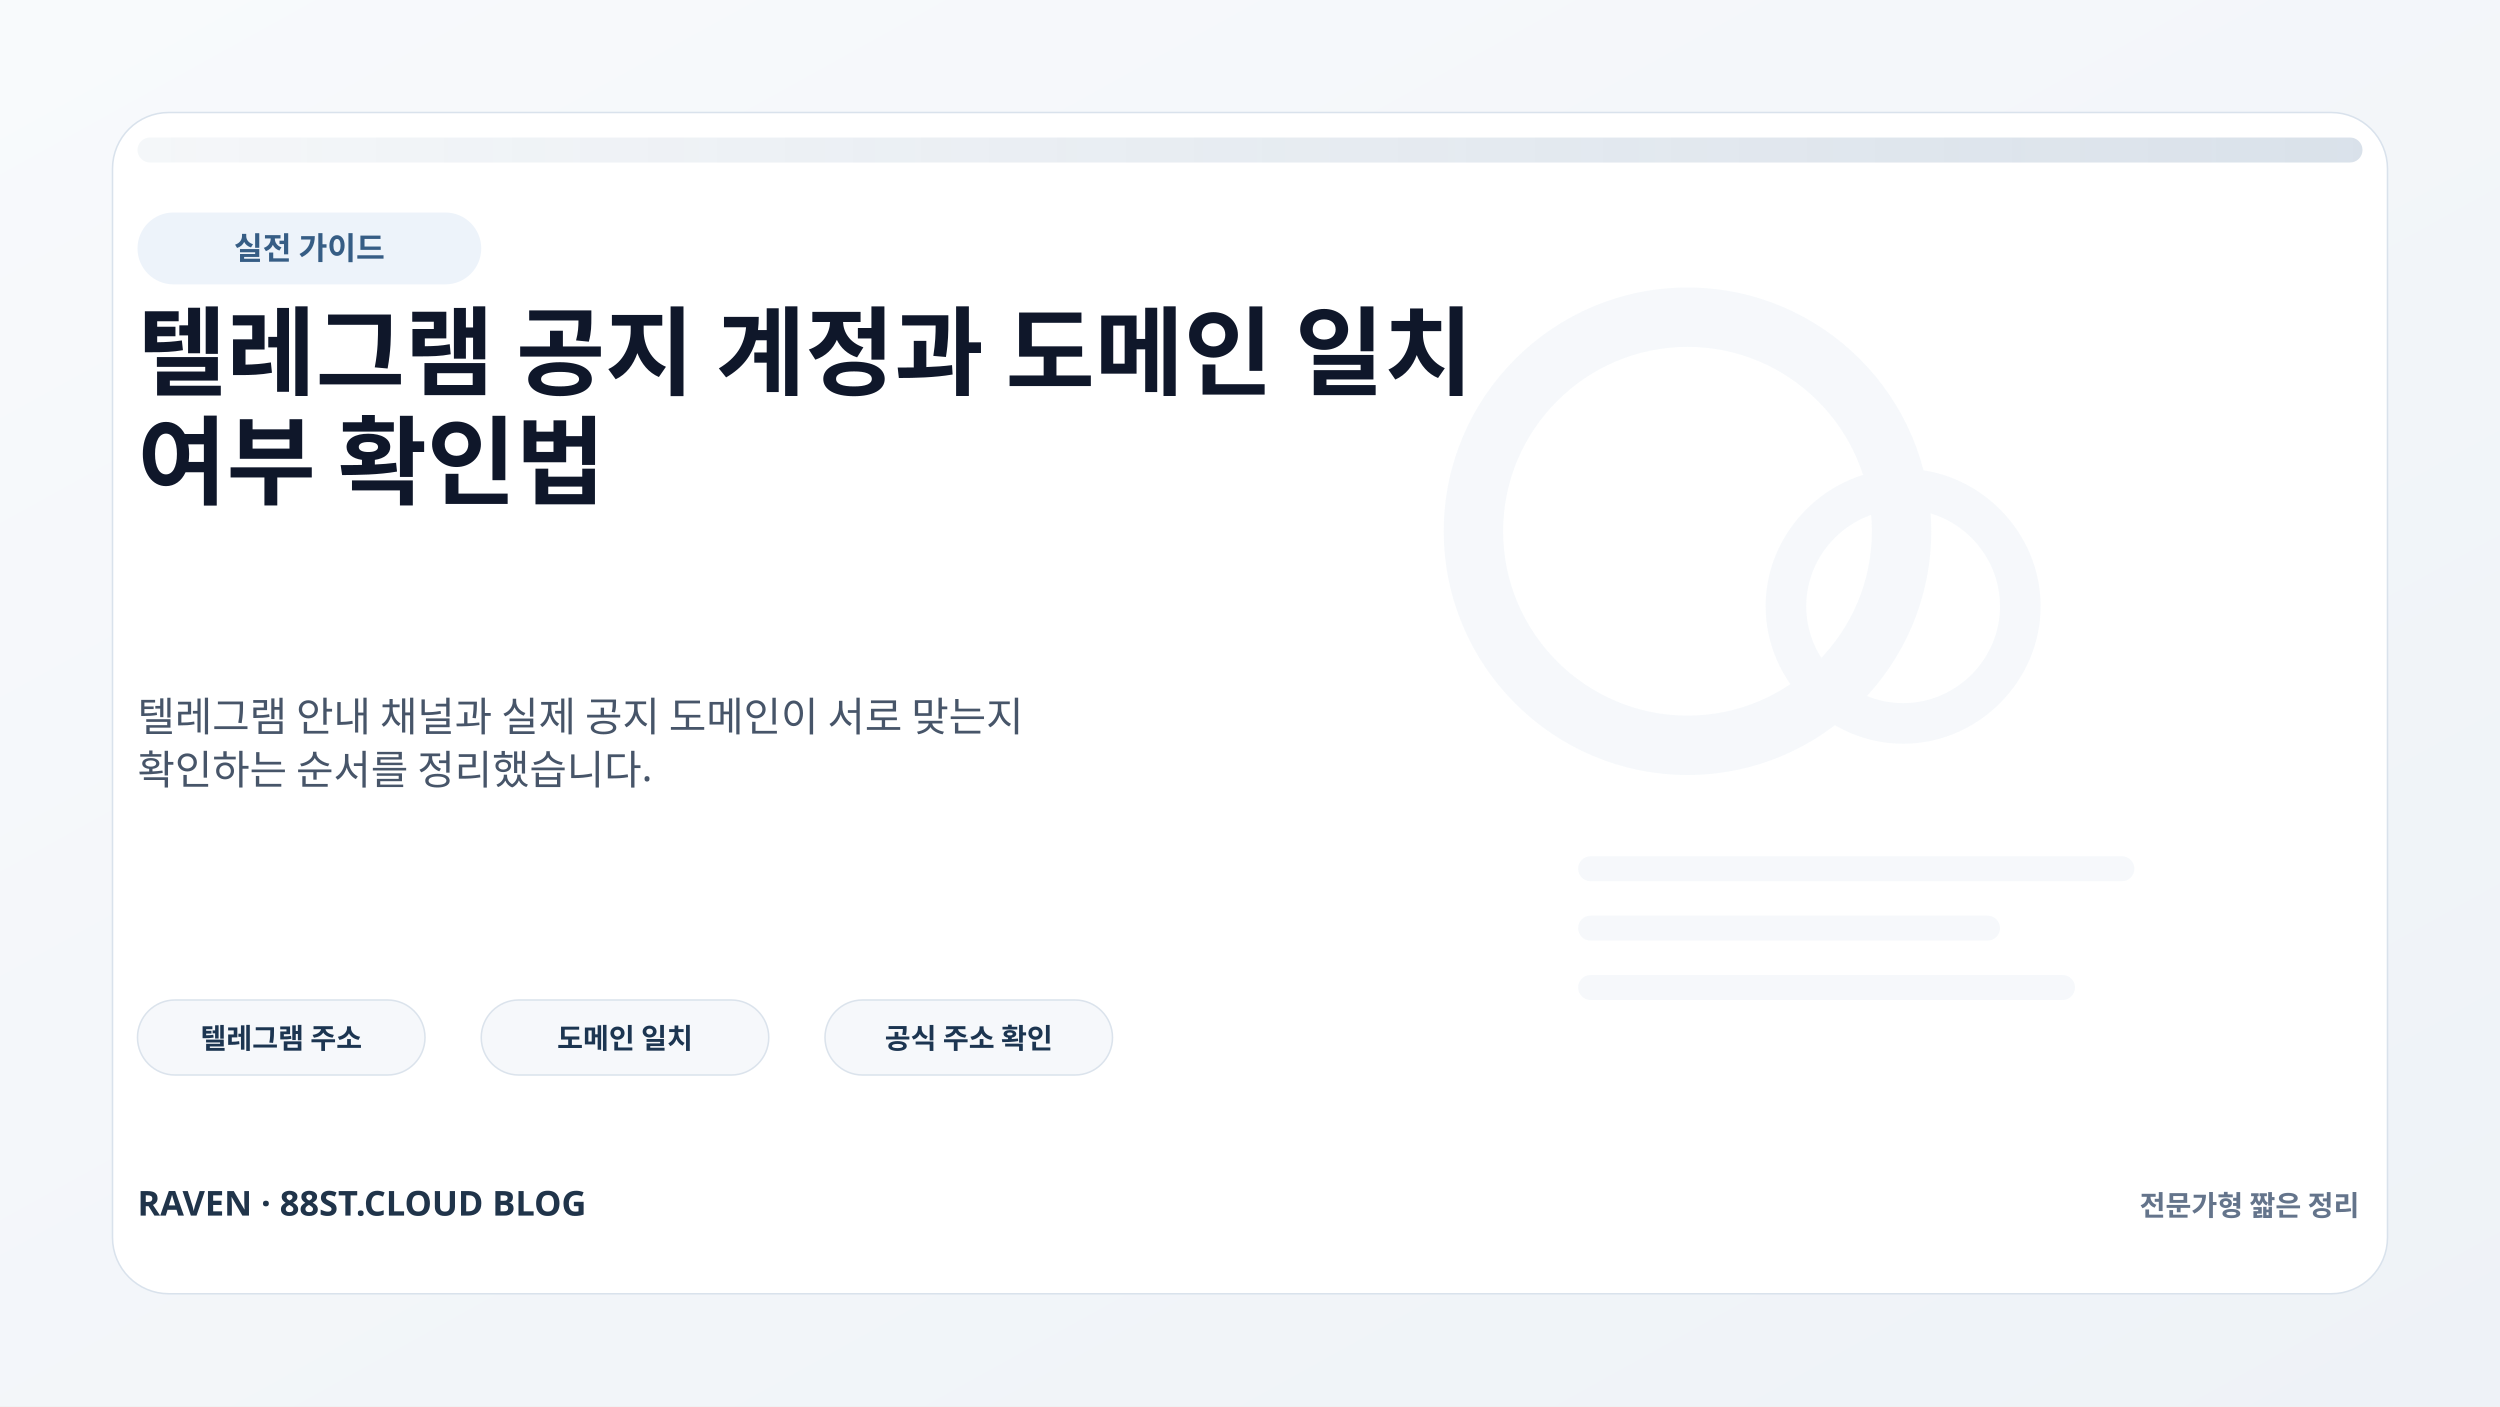
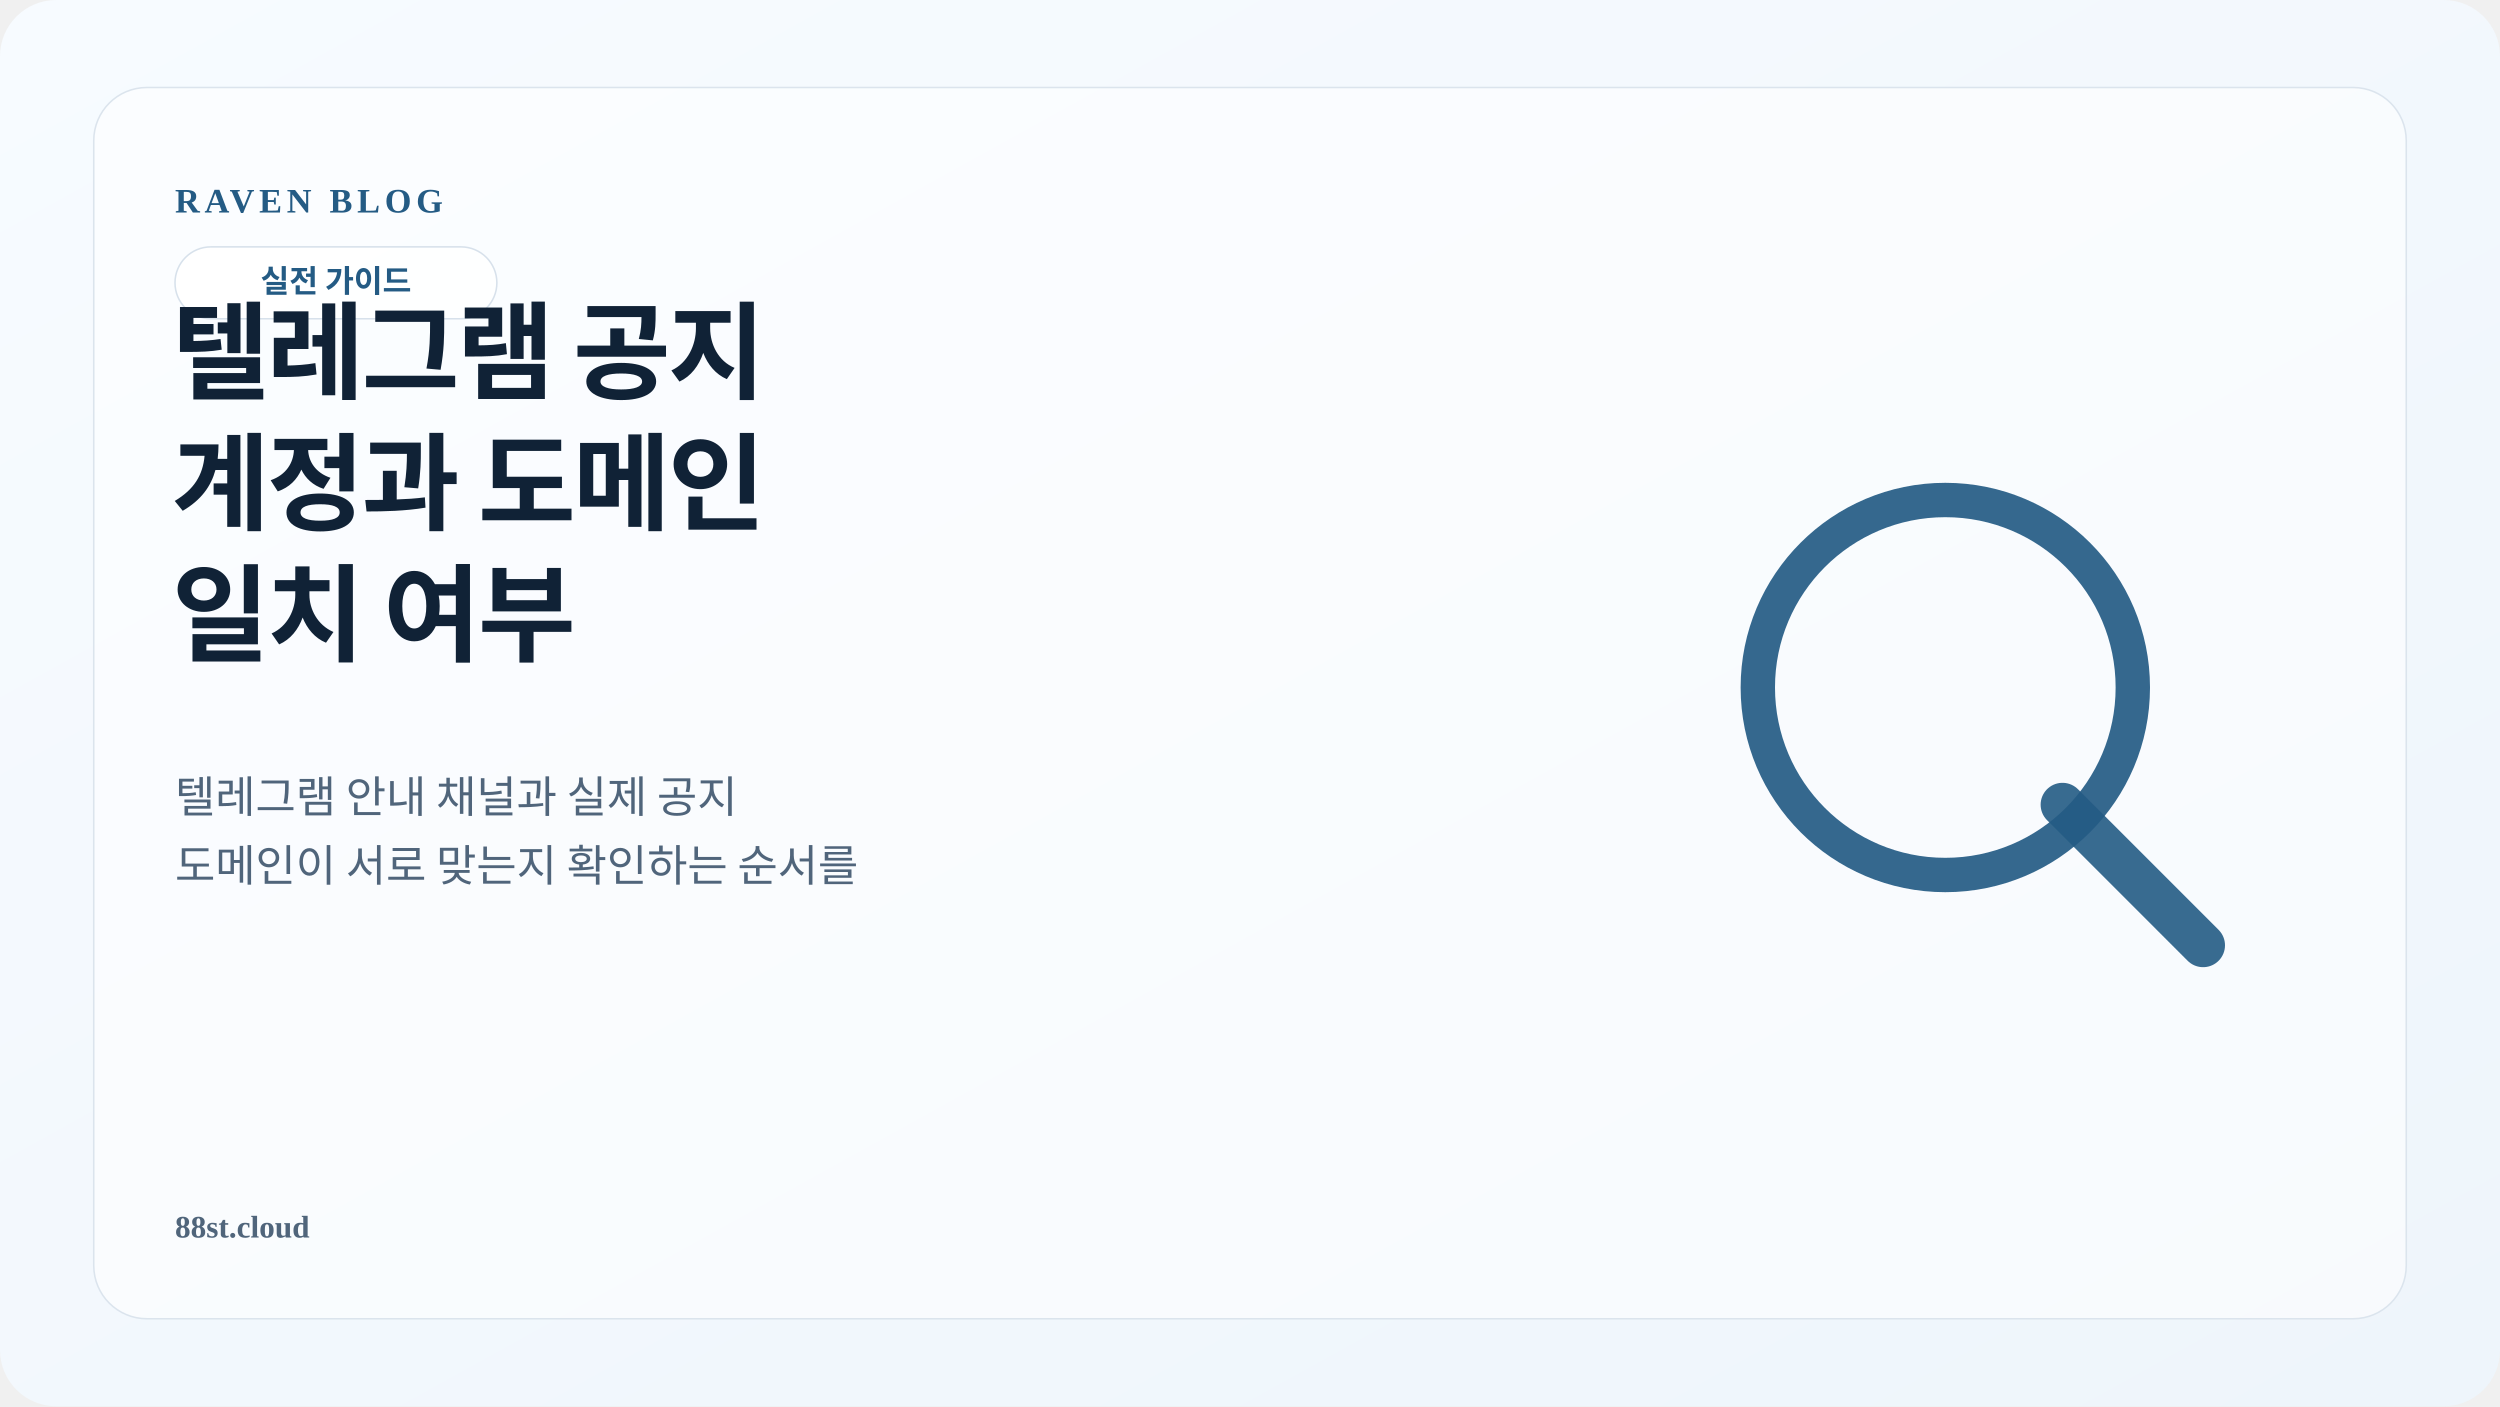
- <svg xmlns="http://www.w3.org/2000/svg" width="1600" height="900" viewBox="0 0 1600 900" role="img" aria-labelledby="t d">
+ <svg xmlns="http://www.w3.org/2000/svg" width="1600" height="900" viewBox="0 0 1600 900">
  <defs>
    <linearGradient id="bg" x1="0" y1="0" x2="1" y2="1">
-       <stop offset="0%" stop-color="#f8fafc" />
-       <stop offset="100%" stop-color="#eef2f7" />
-     </linearGradient>
-     <linearGradient id="line" x1="0" y1="0" x2="1" y2="0">
-       <stop offset="0%" stop-color="#2f5b8a" stop-opacity="0.05" />
-       <stop offset="100%" stop-color="#2f5b8a" stop-opacity="0.18" />
+       <stop offset="0%" stop-color="#f7fbff" />
+       <stop offset="100%" stop-color="#eef5fb" />
    </linearGradient>
  </defs>
-   <rect width="1600" height="900" fill="url(#bg)" />
-   <rect x="72" y="72" width="1456" height="756" rx="36" fill="#ffffff" stroke="#d9e2ec" />
-   <rect x="88" y="88" width="1424" height="16" rx="8" fill="url(#line)" />
-   <g opacity="0.55">
-     <path d="M1080 184c86 0 156 70 156 156s-70 156-156 156-156-70-156-156 70-156 156-156Zm0 38c-65 0-118 53-118 118s53 118 118 118 118-53 118-118-53-118-118-118Z" fill="#eef3f8" />
-     <path d="M1218 300c48 0 88 40 88 88s-40 88-88 88-88-40-88-88 40-88 88-88Zm0 26c-34 0-62 28-62 62s28 62 62 62 62-28 62-62-28-62-62-62Z" fill="#eef3f8" />
-     <rect x="1010" y="548" width="356" height="16" rx="8" fill="#eef3f8" />
-     <rect x="1010" y="586" width="270" height="16" rx="8" fill="#eef3f8" />
-     <rect x="1010" y="624" width="318" height="16" rx="8" fill="#eef3f8" />
-   </g>
-   <g>
-     <rect x="88" y="136" width="220" height="46" rx="23" fill="#edf3fa" />
-     <text x="198" y="166" text-anchor="middle" font-family="Pretendard, Apple SD Gothic Neo, Noto Sans KR, sans-serif" font-size="20" font-weight="700" fill="#365d85">실전 가이드</text>
-   </g>
-   <text font-family="Pretendard, Apple SD Gothic Neo, Noto Sans KR, sans-serif" font-size="62" font-weight="800" fill="#0f172a">
-     <tspan x="88" y="248">텔레그램 공지 계정과 도메인 일치</tspan>
-     <tspan x="88" y="318">여부 확인법</tspan>
-   </text>
-   <text font-family="Pretendard, Apple SD Gothic Neo, Noto Sans KR, sans-serif" font-size="26" font-weight="500" fill="#475569">
-     <tspan x="88" y="468">텔레그램 안내 채널과 실제 공지 도메인이 서로 맞는지</tspan>
-     <tspan x="88" y="502">확인하는 순서를 정리했습니다.</tspan>
-   </text>
-   <g transform="translate(88,640)">
-     <rect width="184" height="48" rx="24" fill="#f6f8fb" stroke="#dbe3ec" />
-     <text x="92" y="31" text-anchor="middle" font-family="Pretendard, Apple SD Gothic Neo, Noto Sans KR, sans-serif" font-size="18" font-weight="600" fill="#1c3551">텔레그램 주소</text>
-   </g>
-   <g transform="translate(308,640)">
-     <rect width="184" height="48" rx="24" fill="#f6f8fb" stroke="#dbe3ec" />
-     <text x="92" y="31" text-anchor="middle" font-family="Pretendard, Apple SD Gothic Neo, Noto Sans KR, sans-serif" font-size="18" font-weight="600" fill="#1c3551">도메인 일치</text>
-   </g>
-   <g transform="translate(528,640)">
-     <rect width="184" height="48" rx="24" fill="#f6f8fb" stroke="#dbe3ec" />
-     <text x="92" y="31" text-anchor="middle" font-family="Pretendard, Apple SD Gothic Neo, Noto Sans KR, sans-serif" font-size="18" font-weight="600" fill="#1c3551">공식 주소 확인</text>
-   </g>
-   <text x="88" y="778" font-family="Pretendard, Apple SD Gothic Neo, Noto Sans KR, sans-serif" font-size="22" font-weight="700" fill="#20344a">RAVEN · 88ST.CLOUD BLOG</text>
-   <text x="1510" y="778" text-anchor="end" font-family="Pretendard, Apple SD Gothic Neo, Noto Sans KR, sans-serif" font-size="18" font-weight="600" fill="#64748b">전문가형 짧은 정리</text>
+   <rect width="1600" height="900" rx="36" fill="url(#bg)" />
+   <rect x="60" y="56" width="1480" height="788" rx="34" fill="rgba(255,255,255,0.55)" stroke="#dbe4ed" />
+   <text x="112" y="136" font-size="22" font-weight="800" fill="#245b84" letter-spacing="3">RAVEN BLOG</text>
+   <rect x="112" y="158" width="206" height="46" rx="23" fill="white" fill-opacity="0.88" stroke="#d7e1eb" />
+   <text x="215" y="187" text-anchor="middle" font-size="20" font-weight="700" fill="#245b84">실전 가이드</text>
+   <text x="110" y="250" font-size="68" font-weight="800" fill="#102236" letter-spacing="-1.8">텔레그램 공지</text>
+   <text x="110" y="334" font-size="68" font-weight="800" fill="#102236" letter-spacing="-1.8">계정과 도메인</text>
+   <text x="110" y="418" font-size="68" font-weight="800" fill="#102236" letter-spacing="-1.8">일치 여부</text>
+   <text x="112" y="520" font-size="28" font-weight="500" fill="#50657b">텔레그램 안내 채널과 실제 공지</text>
+   <text x="112" y="564" font-size="28" font-weight="500" fill="#50657b">도메인이 서로 맞는지 확인하는 순서를</text>
+   <text x="112" y="792" font-size="20" font-weight="700" fill="#50657b">88st.cloud</text>
+   <circle cx="1245" cy="440" r="120" fill="none" stroke="#245b84" stroke-width="22" opacity="0.92" />
+   <path d="M1320 515 L1410 605" stroke="#245b84" stroke-width="28" stroke-linecap="round" opacity="0.9" />
</svg>
